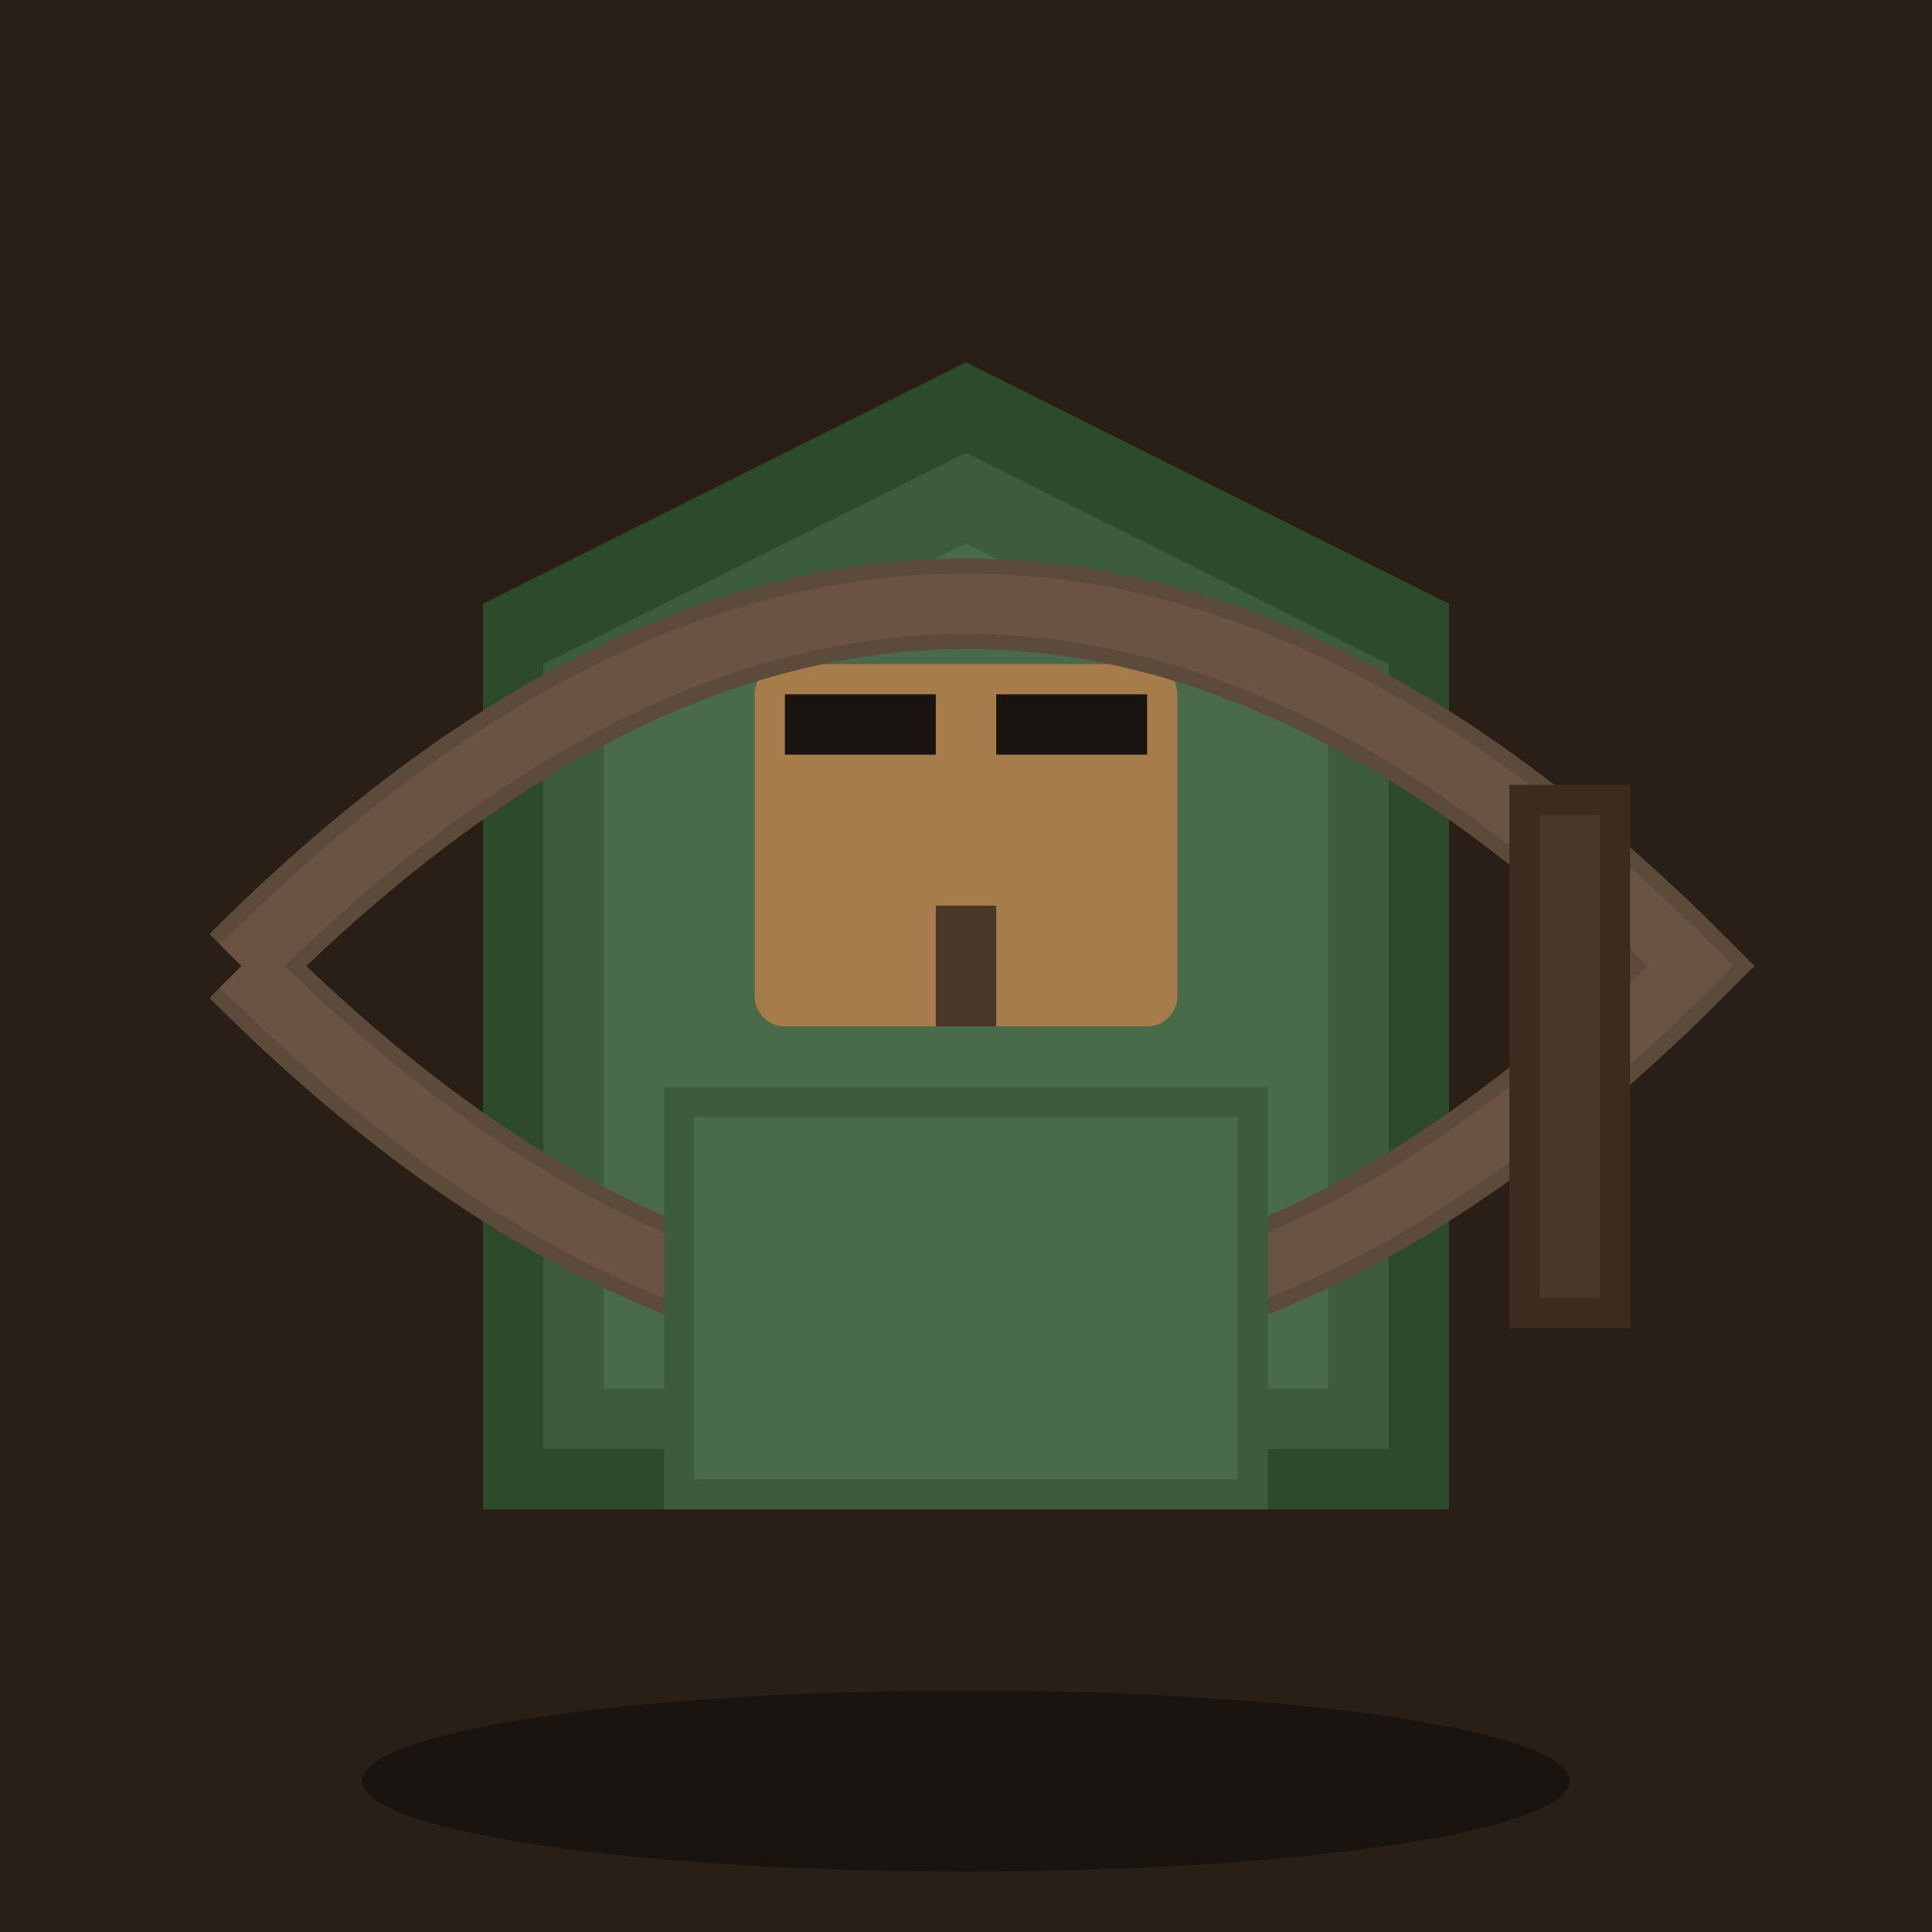
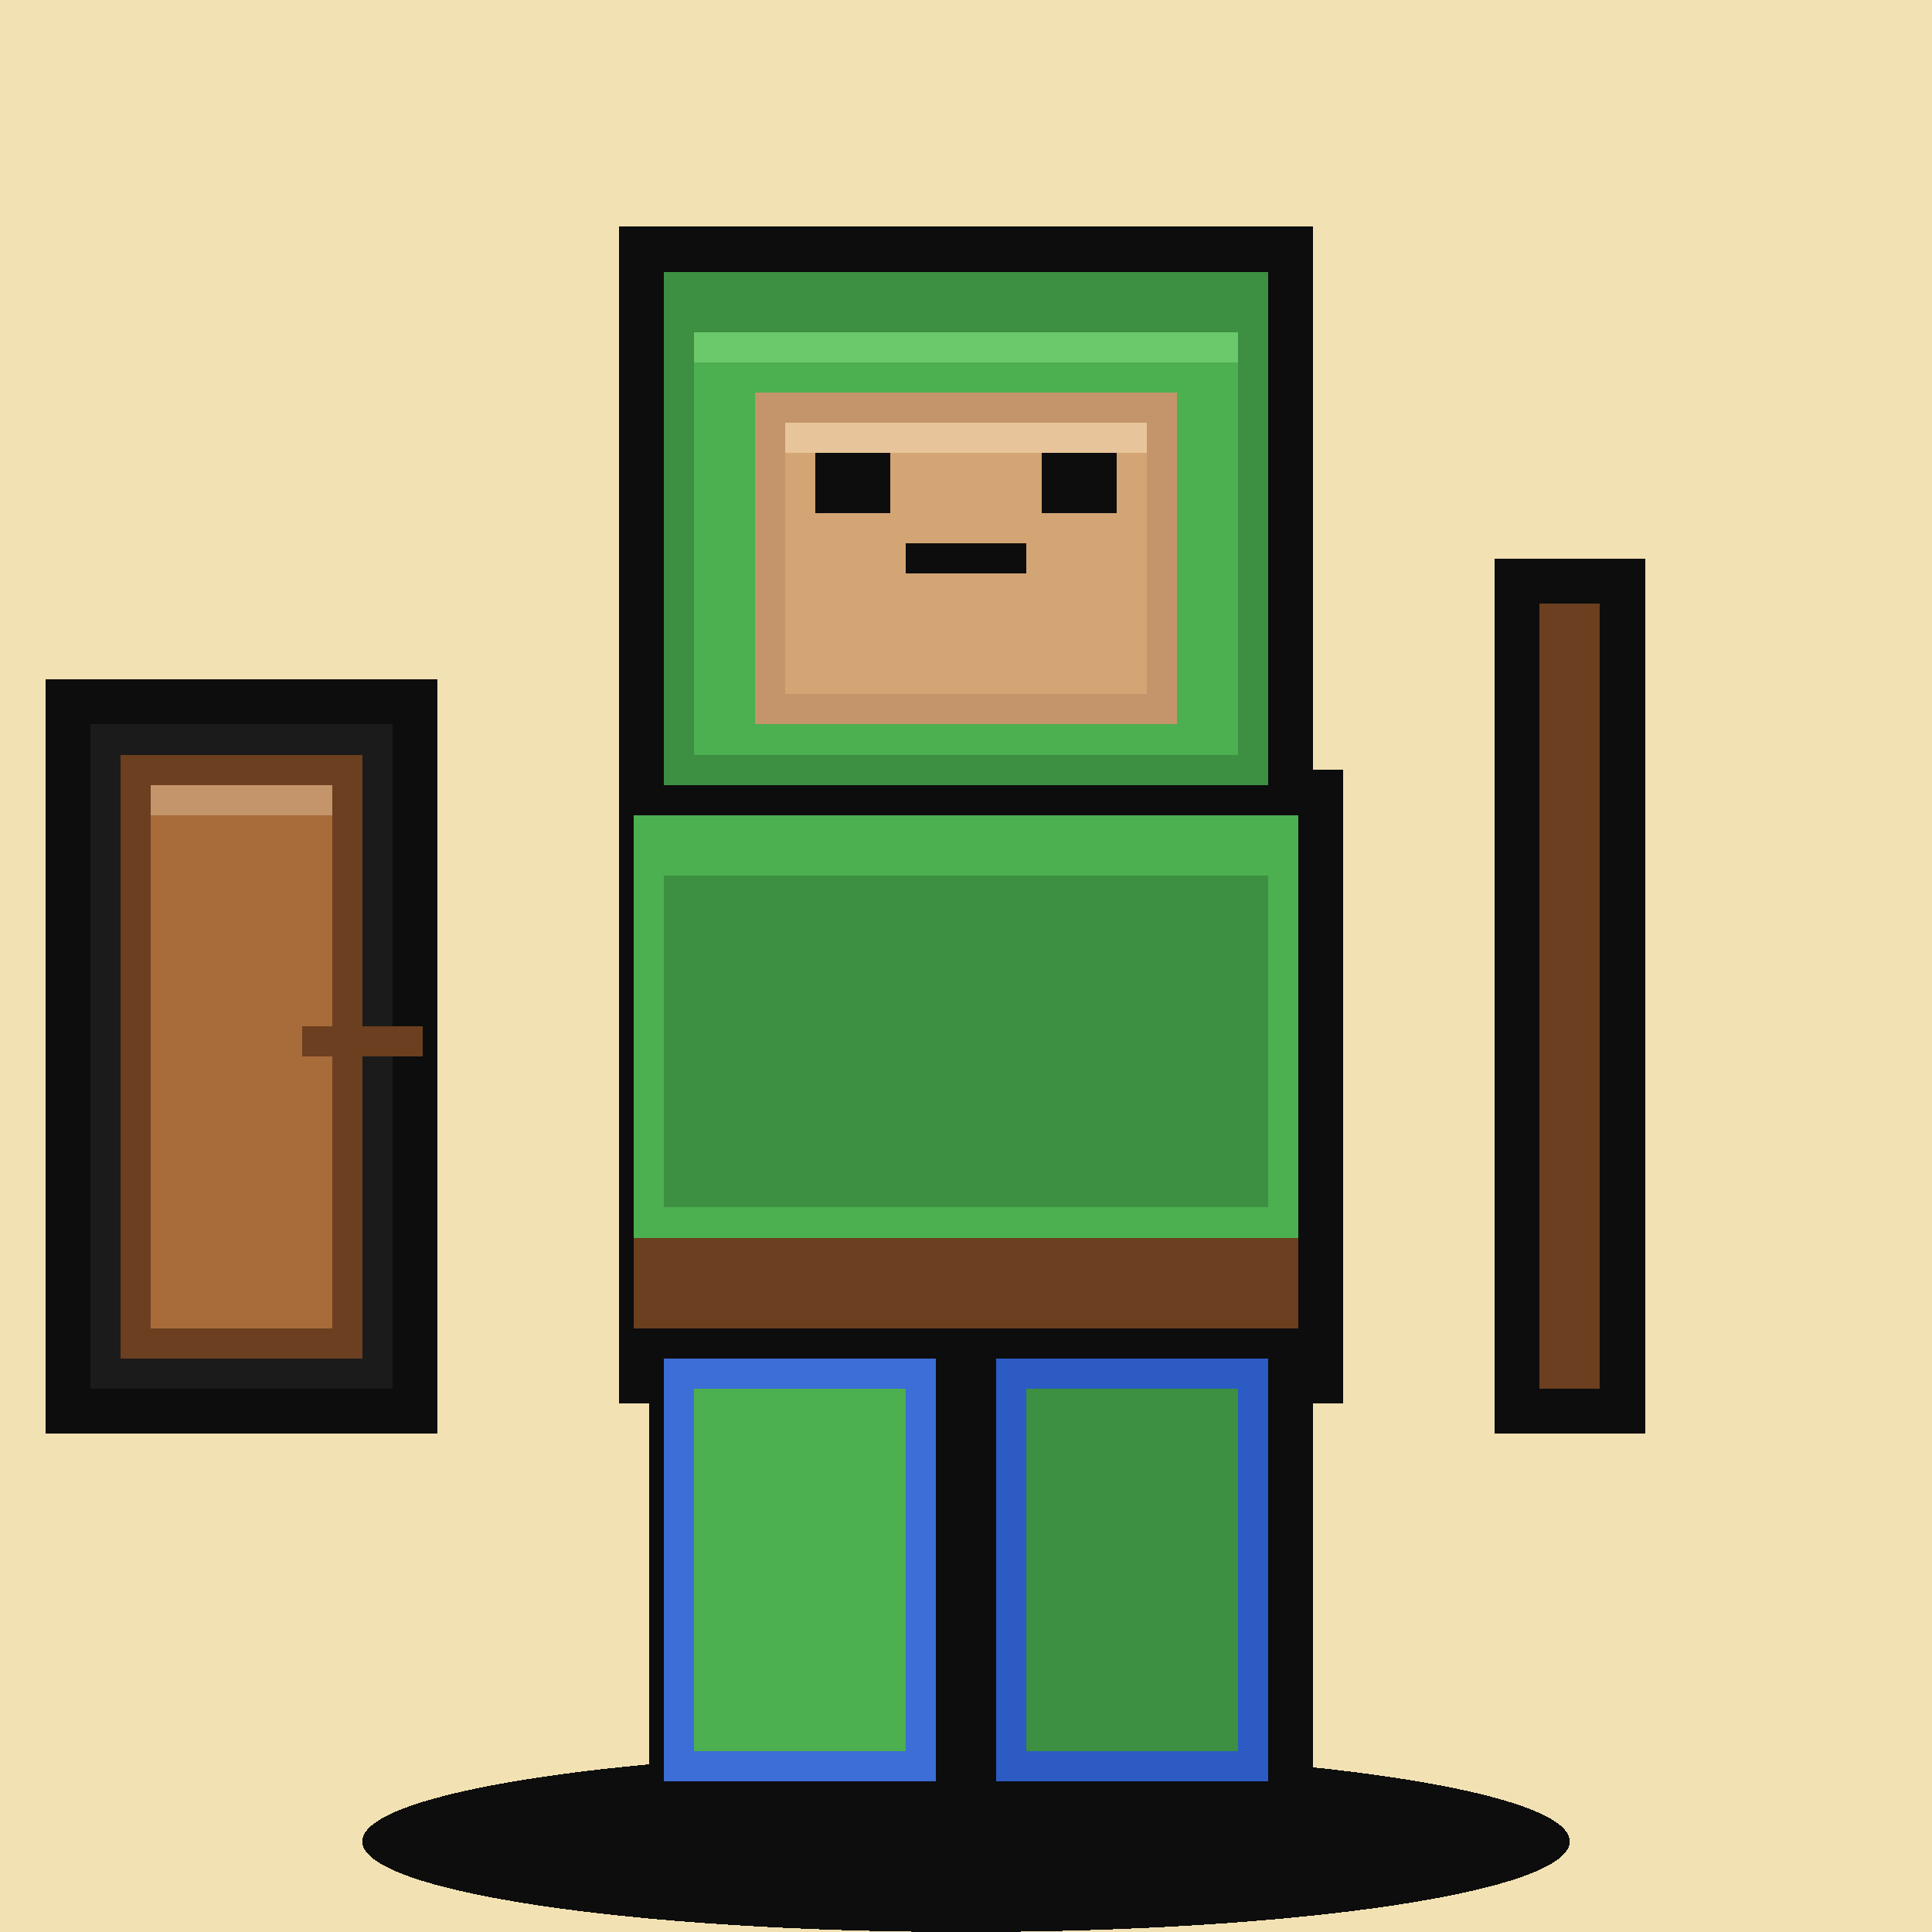
- <svg xmlns="http://www.w3.org/2000/svg" viewBox="0 0 128 128" width="128" height="128">
-   <rect width="128" height="128" fill="#2a1f16" />
-   <ellipse cx="64" cy="118" rx="40" ry="6" fill="#1a1410" />
-   <path d="M32 40 L64 24 L96 40 L96 100 L32 100 Z" fill="#2d4a2d" />
-   <path d="M36 44 L64 30 L92 44 L92 96 L36 96 Z" fill="#3d5c3d" />
-   <path d="M40 48 L64 36 L88 48 L88 92 L40 92 Z" fill="#4a6b4a" />
-   <rect x="50" y="44" width="28" height="24" rx="2" fill="#a67c4a" />
-   <rect x="52" y="46" width="10" height="4" fill="#1a1410" />
-   <rect x="66" y="46" width="10" height="4" fill="#1a1410" />
-   <path d="M16 64 Q64 16 112 64 Q64 112 16 64" fill="none" stroke="#5c4a3a" stroke-width="6" />
-   <path d="M16 64 Q64 16 112 64 Q64 112 16 64" fill="none" stroke="#6b5344" stroke-width="4" />
-   <rect x="62" y="60" width="4" height="8" fill="#4a3728" />
-   <rect x="100" y="52" width="8" height="36" fill="#3d2c1e" />
-   <rect x="102" y="54" width="4" height="32" fill="#4a3728" />
-   <rect x="44" y="72" width="40" height="28" fill="#3d5c3d" />
-   <rect x="46" y="74" width="36" height="24" fill="#4a6b4a" />
+ <svg xmlns="http://www.w3.org/2000/svg" viewBox="0 0 128 128" width="128" height="128" style="shape-rendering: crispEdges">
+   <rect width="128" height="128" fill="#f2e1b3" />
+   <ellipse cx="64" cy="122" rx="40" ry="6" fill="#0d0d0d" />
+   <rect x="3" y="45" width="26" height="50" fill="#0d0d0d" />
+   <rect x="99" y="37" width="10" height="58" fill="#0d0d0d" />
+   <rect x="41" y="15" width="46" height="40" fill="#0d0d0d" />
+   <rect x="41" y="79" width="48" height="14" fill="#0d0d0d" />
+   <rect x="41" y="51" width="48" height="34" fill="#0d0d0d" />
+   <rect x="43" y="89" width="44" height="30" fill="#0d0d0d" />
+   <rect x="44" y="90" width="18" height="28" fill="#3d6dd6" />
+   <rect x="66" y="90" width="18" height="28" fill="#2d5bc4" />
+   <rect x="46" y="92" width="14" height="24" fill="#4caf50" />
+   <rect x="68" y="92" width="14" height="24" fill="#3d8f41" />
+   <rect x="42" y="82" width="44" height="6" fill="#6b3f1f" />
+   <rect x="42" y="54" width="44" height="28" fill="#4caf50" />
+   <rect x="44" y="58" width="40" height="22" fill="#3d8f41" />
+   <rect x="6" y="48" width="20" height="44" fill="#1b1b1b" />
+   <rect x="8" y="50" width="16" height="40" fill="#6b3f1f" />
+   <rect x="10" y="52" width="12" height="36" fill="#a86b3a" />
+   <rect x="10" y="52" width="12" height="2" fill="#c4956a" />
+   <rect x="102" y="40" width="4" height="52" fill="#6b3f1f" />
+   <rect x="20" y="68" width="8" height="2" fill="#6b3f1f" />
+   <rect x="44" y="18" width="40" height="34" fill="#3d8f41" />
+   <rect x="46" y="22" width="36" height="28" fill="#4caf50" />
+   <rect x="46" y="22" width="36" height="2" fill="#6bc96b" />
+   <rect x="50" y="26" width="28" height="22" fill="#c4956a" />
+   <rect x="52" y="28" width="24" height="18" fill="#d4a574" />
+   <rect x="52" y="28" width="24" height="2" fill="#e8c49a" />
+   <rect x="54" y="30" width="5" height="4" fill="#0d0d0d" />
+   <rect x="69" y="30" width="5" height="4" fill="#0d0d0d" />
+   <rect x="60" y="36" width="8" height="2" fill="#0d0d0d" />
</svg>
